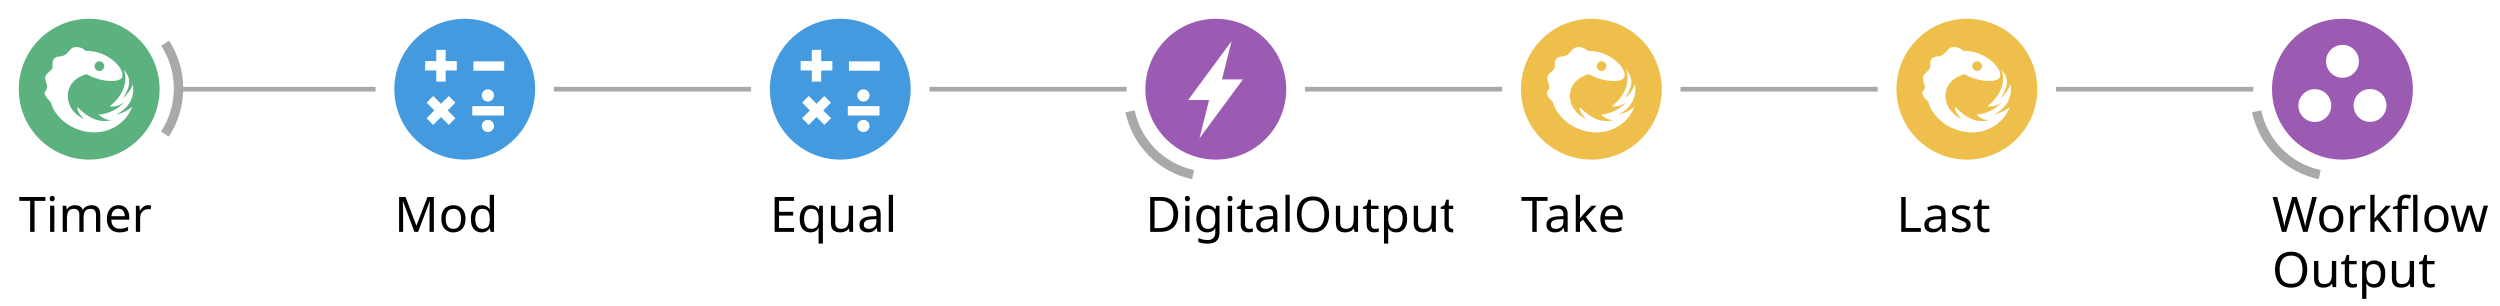
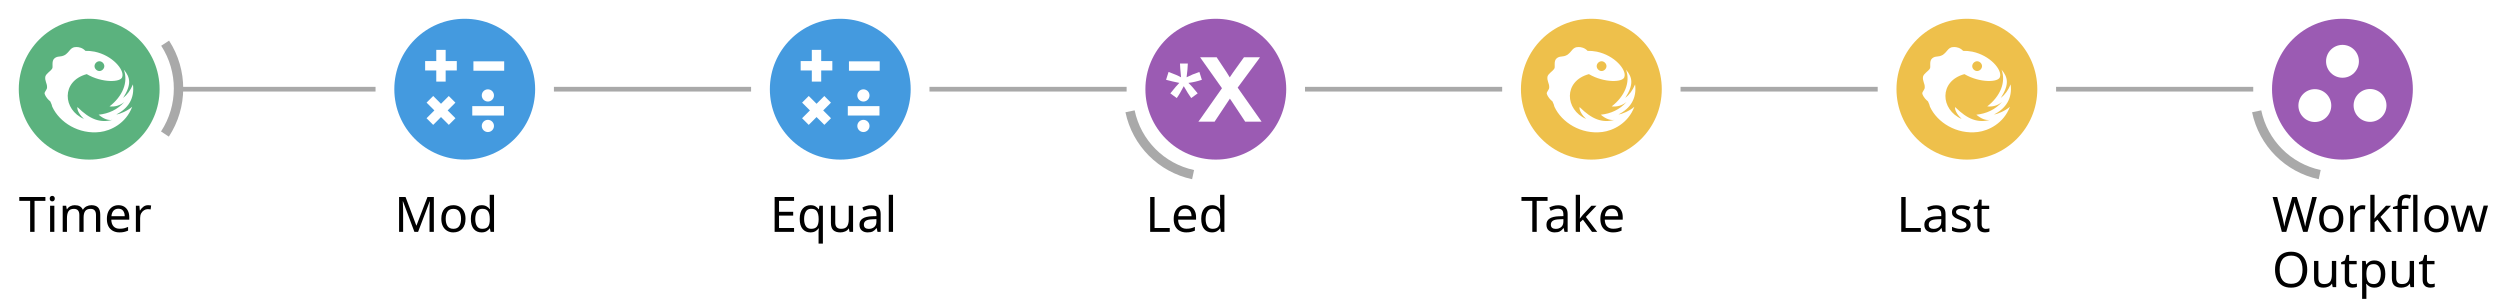
<svg xmlns="http://www.w3.org/2000/svg" width="532.565" height="65.142" id="SvgGdi_output">
  <rect id="background" height="100.00%" style="fill:rgb(255,255,255);" width="100.00%" y="0.00" x="0.00" />
  <g style="shape-rendering:auto;" id="root_group">
-     <line y1="19.00" style="stroke:rgb(169,169,169);fill:none;stroke-linecap:butt;stroke-miterlimit:9;opacity:1;stroke-width:1;stroke-linejoin:miter;" id="1304" x2="480.00" y2="19.00" x1="438.00" />
-     <line y1="19.00" style="stroke:rgb(169,169,169);fill:none;stroke-linecap:butt;stroke-miterlimit:9;opacity:1;stroke-width:1;stroke-linejoin:miter;" id="1305" x2="400.00" y2="19.00" x1="358.00" />
-     <line y1="19.00" style="stroke:rgb(169,169,169);fill:none;stroke-linecap:butt;stroke-miterlimit:9;opacity:1;stroke-width:1;stroke-linejoin:miter;" id="1306" x2="320.00" y2="19.00" x1="278.00" />
-     <line y1="19.00" style="stroke:rgb(169,169,169);fill:none;stroke-linecap:butt;stroke-miterlimit:9;opacity:1;stroke-width:1;stroke-linejoin:miter;" id="1307" x2="240.00" y2="19.00" x1="198.00" />
-     <line y1="19.00" style="stroke:rgb(169,169,169);fill:none;stroke-linecap:butt;stroke-miterlimit:9;opacity:1;stroke-width:1;stroke-linejoin:miter;" id="1308" x2="160.00" y2="19.00" x1="118.00" />
-     <line y1="19.00" style="stroke:rgb(169,169,169);fill:none;stroke-linecap:butt;stroke-miterlimit:9;opacity:1;stroke-width:1;stroke-linejoin:miter;" id="1309" x2="80.00" y2="19.00" x1="38.00" />
-     <path d="M 10.158 33.2 C 3.405 31.759 -1.861 26.469 -3.271 19.71 " style="stroke:rgb(169,169,169);fill:none;stroke-linecap:butt;stroke-miterlimit:9;opacity:1;stroke-width:2;stroke-linejoin:miter;" transform="matrix(1.00 0.00 0.00 1.00 484.00 4.00 ) " id="1310" />
-     <ellipse id="1311" cy="15.00" cx="15.00" transform="matrix(1.00 0.00 0.00 1.00 484.00 4.00 ) " rx="15.00" ry="15.00" style="stroke:none;opacity:1;fill:rgb(155,91,179);" />
-     <ellipse id="1312" cy="9.06" cx="15.01" transform="matrix(1.00 0.00 0.00 1.00 484.00 4.00 ) " rx="3.50" ry="3.50" style="stroke:none;opacity:1;fill:rgb(255,255,255);" />
-     <ellipse id="1313" cy="18.49" cx="9.12" transform="matrix(1.00 0.00 0.00 1.00 484.00 4.00 ) " rx="3.50" ry="3.50" style="stroke:none;opacity:1;fill:rgb(255,255,255);" />
-     <ellipse id="1314" cy="18.46" cx="20.88" transform="matrix(1.00 0.00 0.00 1.00 484.00 4.00 ) " rx="3.50" ry="3.50" style="stroke:none;opacity:1;fill:rgb(255,255,255);" />
-     <text id="1315" transform="matrix(1.00 0.00 0.00 1.00 0.00 0.00 ) " x="484.00" y="39.00" style="stroke:none;clip-path:url(#1317_text_clipper);font-family:Microsoft Sans Serif;fill:rgb(0,0,0);font-size:7.80pt;opacity:1;">
-       <tspan dy="7.80pt" id="1319">Workflow</tspan>
+     <line y1="19.00" style="stroke:rgb(169,169,169);fill:none;stroke-linecap:butt;stroke-miterlimit:9;opacity:1;stroke-width:1;stroke-linejoin:miter;" id="448" x2="480.00" y2="19.00" x1="438.00" />
+     <line y1="19.00" style="stroke:rgb(169,169,169);fill:none;stroke-linecap:butt;stroke-miterlimit:9;opacity:1;stroke-width:1;stroke-linejoin:miter;" id="449" x2="400.00" y2="19.00" x1="358.00" />
+     <line y1="19.00" style="stroke:rgb(169,169,169);fill:none;stroke-linecap:butt;stroke-miterlimit:9;opacity:1;stroke-width:1;stroke-linejoin:miter;" id="450" x2="320.00" y2="19.00" x1="278.00" />
+     <line y1="19.00" style="stroke:rgb(169,169,169);fill:none;stroke-linecap:butt;stroke-miterlimit:9;opacity:1;stroke-width:1;stroke-linejoin:miter;" id="451" x2="240.00" y2="19.00" x1="198.00" />
+     <line y1="19.00" style="stroke:rgb(169,169,169);fill:none;stroke-linecap:butt;stroke-miterlimit:9;opacity:1;stroke-width:1;stroke-linejoin:miter;" id="452" x2="160.00" y2="19.00" x1="118.00" />
+     <line y1="19.00" style="stroke:rgb(169,169,169);fill:none;stroke-linecap:butt;stroke-miterlimit:9;opacity:1;stroke-width:1;stroke-linejoin:miter;" id="453" x2="80.00" y2="19.00" x1="38.00" />
+     <path d="M 10.158 33.2 C 3.405 31.759 -1.861 26.469 -3.271 19.71 " style="stroke:rgb(169,169,169);fill:none;stroke-linecap:butt;stroke-miterlimit:9;opacity:1;stroke-width:2;stroke-linejoin:miter;" transform="matrix(1.00 0.00 0.00 1.00 484.00 4.00 ) " id="454" />
+     <ellipse id="455" cy="15.00" cx="15.00" transform="matrix(1.00 0.00 0.00 1.00 484.00 4.00 ) " rx="15.00" ry="15.00" style="stroke:none;opacity:1;fill:rgb(155,91,179);" />
+     <ellipse id="456" cy="9.06" cx="15.01" transform="matrix(1.00 0.00 0.00 1.00 484.00 4.00 ) " rx="3.50" ry="3.50" style="stroke:none;opacity:1;fill:rgb(255,255,255);" />
+     <ellipse id="457" cy="18.49" cx="9.12" transform="matrix(1.00 0.00 0.00 1.00 484.00 4.00 ) " rx="3.50" ry="3.50" style="stroke:none;opacity:1;fill:rgb(255,255,255);" />
+     <ellipse id="458" cy="18.46" cx="20.88" transform="matrix(1.00 0.00 0.00 1.00 484.00 4.00 ) " rx="3.50" ry="3.50" style="stroke:none;opacity:1;fill:rgb(255,255,255);" />
+     <text id="459" transform="matrix(1.00 0.00 0.00 1.00 0.00 0.00 ) " x="484.00" y="39.00" style="stroke:none;clip-path:url(#461_text_clipper);font-family:Microsoft Sans Serif;fill:rgb(0,0,0);font-size:7.80pt;opacity:1;">
+       <tspan dy="7.80pt" id="463">Workflow</tspan>
    </text>
-     <text id="1321" transform="matrix(1.00 0.00 0.00 1.00 0.00 0.00 ) " x="484.00" y="50.77" style="stroke:none;clip-path:url(#1323_text_clipper);font-family:Microsoft Sans Serif;fill:rgb(0,0,0);font-size:7.80pt;opacity:1;">
-       <tspan dy="7.80pt" id="1325">Output</tspan>
+     <text id="465" transform="matrix(1.00 0.00 0.00 1.00 0.00 0.00 ) " x="484.00" y="50.77" style="stroke:none;clip-path:url(#467_text_clipper);font-family:Microsoft Sans Serif;fill:rgb(0,0,0);font-size:7.80pt;opacity:1;">
+       <tspan dy="7.80pt" id="469">Output</tspan>
    </text>
-     <ellipse id="1327" cy="15.00" cx="15.00" transform="matrix(1.00 0.00 0.00 1.00 404.00 4.00 ) " rx="15.00" ry="15.00" style="stroke:none;opacity:1;fill:rgb(238,192,75);" />
-     <path d="M 12.246 6.014 12.246 6.02 C 12.058 6.02 11.895 6.04 11.767 6.066 10.869 6.353 10.896 6.934 9.877 7.686 8.863 8.264 8.353 7.82 7.615 8.42 6.878 9.016 7.393 10.383 7.084 10.648 6.777 11.18 5.826 11.655 5.652 12.326 5.509 13.185 6.042 13.797 6.021 14.533 6.083 15.146 5.411 15.495 5.508 15.992 5.797 16.804 6.354 17.292 6.617 17.518 6.663 17.55 6.7 17.599 6.715 17.602 6.791 17.792 6.859 17.986 6.955 18.166 6.95 18.14 6.949 18.114 6.943 18.088 6.998 18.305 7.055 18.524 7.133 18.738 8.683 22.099 12.814 24.686 17.342 24.117 19.541 23.848 22.824 22.332 24.166 18.738 23.22 19.587 21.532 20.324 20.777 20.381 23.33 19.105 24.707 16.937 24.32 13.975 23.792 15.233 23.093 16.201 22.221 16.865 24.075 13.976 23.757 12.481 22.385 10.84 23.366 13.539 22.097 16.534 19.332 18.664 20.452 18.785 21.517 18.516 22.502 17.713 21.013 19.374 19.15 20.208 17.014 20.436 18.034 21.303 19.018 21.695 19.959 21.527 17.345 22.249 15.155 21.454 12.49 18.801 12.351 19.515 13.105 20.628 13.883 21.338 9.373 19.383 8.976 13.296 14.469 11.793 14.472 11.793 14.475 11.794 14.478 11.793 17.75 13.707 21.865 13.581 22.051 12.344 22.509 10.861 19.965 7.805 16.162 7.008 15.462 6.871 14.792 6.817 14.154 6.836 14.167 6.836 14.179 6.836 14.191 6.826 13.584 6.177 12.81 6.012 12.246 6.014 z M 17.178 9.047 C 17.724 9.047 18.223 9.544 18.223 10.09 18.223 10.636 17.724 11.133 17.178 11.133 16.632 11.133 16.135 10.636 16.135 10.09 16.135 9.544 16.632 9.047 17.178 9.047 z " style="stroke:none;fill-rule:evenodd;opacity:1;fill:rgb(255,255,255);" transform="matrix(1.00 0.00 0.00 1.00 404.00 4.00 ) " id="1328" />
-     <text id="1329" transform="matrix(1.00 0.00 0.00 1.00 0.00 0.00 ) " x="404.00" y="39.00" style="stroke:none;clip-path:url(#1331_text_clipper);font-family:Microsoft Sans Serif;fill:rgb(0,0,0);font-size:7.80pt;opacity:1;">
-       <tspan dy="7.80pt" id="1333">Last</tspan>
+     <ellipse id="471" cy="15.00" cx="15.00" transform="matrix(1.00 0.00 0.00 1.00 404.00 4.00 ) " rx="15.00" ry="15.00" style="stroke:none;opacity:1;fill:rgb(238,192,75);" />
+     <path d="M 12.246 6.014 12.246 6.02 C 12.058 6.02 11.895 6.04 11.767 6.066 10.869 6.353 10.896 6.934 9.877 7.686 8.863 8.264 8.353 7.82 7.615 8.42 6.878 9.016 7.393 10.383 7.084 10.648 6.777 11.18 5.826 11.655 5.652 12.326 5.509 13.185 6.042 13.797 6.021 14.533 6.083 15.146 5.411 15.495 5.508 15.992 5.797 16.804 6.354 17.292 6.617 17.518 6.663 17.55 6.7 17.599 6.715 17.602 6.791 17.792 6.859 17.986 6.955 18.166 6.95 18.14 6.949 18.114 6.943 18.088 6.998 18.305 7.055 18.524 7.133 18.738 8.683 22.099 12.814 24.686 17.342 24.117 19.541 23.848 22.824 22.332 24.166 18.738 23.22 19.587 21.532 20.324 20.777 20.381 23.33 19.105 24.707 16.937 24.32 13.975 23.792 15.233 23.093 16.201 22.221 16.865 24.075 13.976 23.757 12.481 22.385 10.84 23.366 13.539 22.097 16.534 19.332 18.664 20.452 18.785 21.517 18.516 22.502 17.713 21.013 19.374 19.15 20.208 17.014 20.436 18.034 21.303 19.018 21.695 19.959 21.527 17.345 22.249 15.155 21.454 12.49 18.801 12.351 19.515 13.105 20.628 13.883 21.338 9.373 19.383 8.976 13.296 14.469 11.793 14.472 11.793 14.475 11.794 14.478 11.793 17.75 13.707 21.865 13.581 22.051 12.344 22.509 10.861 19.965 7.805 16.162 7.008 15.462 6.871 14.792 6.817 14.154 6.836 14.167 6.836 14.179 6.836 14.191 6.826 13.584 6.177 12.81 6.012 12.246 6.014 z M 17.178 9.047 C 17.724 9.047 18.223 9.544 18.223 10.09 18.223 10.636 17.724 11.133 17.178 11.133 16.632 11.133 16.135 10.636 16.135 10.09 16.135 9.544 16.632 9.047 17.178 9.047 z " style="stroke:none;fill-rule:evenodd;opacity:1;fill:rgb(255,255,255);" transform="matrix(1.00 0.00 0.00 1.00 404.00 4.00 ) " id="472" />
+     <text id="473" transform="matrix(1.00 0.00 0.00 1.00 0.00 0.00 ) " x="404.00" y="39.00" style="stroke:none;clip-path:url(#475_text_clipper);font-family:Microsoft Sans Serif;fill:rgb(0,0,0);font-size:7.80pt;opacity:1;">
+       <tspan dy="7.80pt" id="477">Last</tspan>
    </text>
-     <ellipse id="1335" cy="15.00" cx="15.00" transform="matrix(1.00 0.00 0.00 1.00 324.00 4.00 ) " rx="15.00" ry="15.00" style="stroke:none;opacity:1;fill:rgb(238,192,75);" />
-     <path d="M 12.246 6.014 12.246 6.02 C 12.058 6.02 11.895 6.04 11.767 6.066 10.869 6.353 10.896 6.934 9.877 7.686 8.863 8.264 8.353 7.82 7.615 8.42 6.878 9.016 7.393 10.383 7.084 10.648 6.777 11.18 5.826 11.655 5.652 12.326 5.509 13.185 6.042 13.797 6.021 14.533 6.083 15.146 5.411 15.495 5.508 15.992 5.797 16.804 6.354 17.292 6.617 17.518 6.663 17.55 6.7 17.599 6.715 17.602 6.791 17.792 6.859 17.986 6.955 18.166 6.95 18.14 6.949 18.114 6.943 18.088 6.998 18.305 7.055 18.524 7.133 18.738 8.683 22.099 12.814 24.686 17.342 24.117 19.541 23.848 22.824 22.332 24.166 18.738 23.22 19.587 21.532 20.324 20.777 20.381 23.33 19.105 24.707 16.937 24.32 13.975 23.792 15.233 23.093 16.201 22.221 16.865 24.075 13.976 23.757 12.481 22.385 10.84 23.366 13.539 22.097 16.534 19.332 18.664 20.452 18.785 21.517 18.516 22.502 17.713 21.013 19.374 19.15 20.208 17.014 20.436 18.034 21.303 19.018 21.695 19.959 21.527 17.345 22.249 15.155 21.454 12.49 18.801 12.351 19.515 13.105 20.628 13.883 21.338 9.373 19.383 8.976 13.296 14.469 11.793 14.472 11.793 14.475 11.794 14.478 11.793 17.75 13.707 21.865 13.581 22.051 12.344 22.509 10.861 19.965 7.805 16.162 7.008 15.462 6.871 14.792 6.817 14.154 6.836 14.167 6.836 14.179 6.836 14.191 6.826 13.584 6.177 12.81 6.012 12.246 6.014 z M 17.178 9.047 C 17.724 9.047 18.223 9.544 18.223 10.09 18.223 10.636 17.724 11.133 17.178 11.133 16.632 11.133 16.135 10.636 16.135 10.09 16.135 9.544 16.632 9.047 17.178 9.047 z " style="stroke:none;fill-rule:evenodd;opacity:1;fill:rgb(255,255,255);" transform="matrix(1.00 0.00 0.00 1.00 324.00 4.00 ) " id="1336" />
-     <text id="1337" transform="matrix(1.00 0.00 0.00 1.00 0.00 0.00 ) " x="324.00" y="39.00" style="stroke:none;clip-path:url(#1339_text_clipper);font-family:Microsoft Sans Serif;fill:rgb(0,0,0);font-size:7.80pt;opacity:1;">
-       <tspan dy="7.80pt" id="1341">Take</tspan>
+     <ellipse id="479" cy="15.00" cx="15.00" transform="matrix(1.00 0.00 0.00 1.00 324.00 4.00 ) " rx="15.00" ry="15.00" style="stroke:none;opacity:1;fill:rgb(238,192,75);" />
+     <path d="M 12.246 6.014 12.246 6.02 C 12.058 6.02 11.895 6.04 11.767 6.066 10.869 6.353 10.896 6.934 9.877 7.686 8.863 8.264 8.353 7.82 7.615 8.42 6.878 9.016 7.393 10.383 7.084 10.648 6.777 11.18 5.826 11.655 5.652 12.326 5.509 13.185 6.042 13.797 6.021 14.533 6.083 15.146 5.411 15.495 5.508 15.992 5.797 16.804 6.354 17.292 6.617 17.518 6.663 17.55 6.7 17.599 6.715 17.602 6.791 17.792 6.859 17.986 6.955 18.166 6.95 18.14 6.949 18.114 6.943 18.088 6.998 18.305 7.055 18.524 7.133 18.738 8.683 22.099 12.814 24.686 17.342 24.117 19.541 23.848 22.824 22.332 24.166 18.738 23.22 19.587 21.532 20.324 20.777 20.381 23.33 19.105 24.707 16.937 24.32 13.975 23.792 15.233 23.093 16.201 22.221 16.865 24.075 13.976 23.757 12.481 22.385 10.84 23.366 13.539 22.097 16.534 19.332 18.664 20.452 18.785 21.517 18.516 22.502 17.713 21.013 19.374 19.15 20.208 17.014 20.436 18.034 21.303 19.018 21.695 19.959 21.527 17.345 22.249 15.155 21.454 12.49 18.801 12.351 19.515 13.105 20.628 13.883 21.338 9.373 19.383 8.976 13.296 14.469 11.793 14.472 11.793 14.475 11.794 14.478 11.793 17.75 13.707 21.865 13.581 22.051 12.344 22.509 10.861 19.965 7.805 16.162 7.008 15.462 6.871 14.792 6.817 14.154 6.836 14.167 6.836 14.179 6.836 14.191 6.826 13.584 6.177 12.81 6.012 12.246 6.014 z M 17.178 9.047 C 17.724 9.047 18.223 9.544 18.223 10.09 18.223 10.636 17.724 11.133 17.178 11.133 16.632 11.133 16.135 10.636 16.135 10.09 16.135 9.544 16.632 9.047 17.178 9.047 z " style="stroke:none;fill-rule:evenodd;opacity:1;fill:rgb(255,255,255);" transform="matrix(1.00 0.00 0.00 1.00 324.00 4.00 ) " id="480" />
+     <text id="481" transform="matrix(1.00 0.00 0.00 1.00 0.00 0.00 ) " x="324.00" y="39.00" style="stroke:none;clip-path:url(#483_text_clipper);font-family:Microsoft Sans Serif;fill:rgb(0,0,0);font-size:7.80pt;opacity:1;">
+       <tspan dy="7.80pt" id="485">Take</tspan>
    </text>
-     <path d="M 10.158 33.2 C 3.405 31.759 -1.861 26.469 -3.271 19.71 " style="stroke:rgb(169,169,169);fill:none;stroke-linecap:butt;stroke-miterlimit:9;opacity:1;stroke-width:2;stroke-linejoin:miter;" transform="matrix(1.00 0.00 0.00 1.00 244.00 4.00 ) " id="1343" />
-     <ellipse id="1344" cy="15.00" cx="15.00" transform="matrix(1.00 0.00 0.00 1.00 244.00 4.00 ) " rx="15.00" ry="15.00" style="stroke:none;opacity:1;fill:rgb(155,91,179);" />
-     <path style="stroke:none;fill-rule:evenodd;opacity:1;fill:rgb(255,255,255);" transform="matrix(1.00 0.00 0.00 1.00 244.00 4.00 ) " id="1345" d="M 11.529 25.444 20.783 12.908 16.32 12.908 18.355 4.769 9.101 17.305 13.564 17.305 z " />
-     <text id="1346" transform="matrix(1.00 0.00 0.00 1.00 0.00 0.00 ) " x="244.00" y="39.00" style="stroke:none;clip-path:url(#1348_text_clipper);font-family:Microsoft Sans Serif;fill:rgb(0,0,0);font-size:7.80pt;opacity:1;">
-       <tspan dy="7.80pt" id="1350">DigitalOutput</tspan>
+     <path d="M 10.158 33.2 C 3.405 31.759 -1.861 26.469 -3.271 19.71 " style="stroke:rgb(169,169,169);fill:none;stroke-linecap:butt;stroke-miterlimit:9;opacity:1;stroke-width:2;stroke-linejoin:miter;" transform="matrix(1.00 0.00 0.00 1.00 244.00 4.00 ) " id="487" />
+     <ellipse id="488" cy="15.00" cx="15.00" transform="matrix(1.00 0.00 0.00 1.00 244.00 4.00 ) " rx="15.00" ry="15.00" style="stroke:none;opacity:1;fill:rgb(155,91,179);" />
+     <path style="stroke:none;fill-rule:evenodd;opacity:1;fill:rgb(255,255,255);" transform="matrix(1.00 0.00 0.00 1.00 244.00 4.00 ) " id="489" d="M 4.403 13 4.933 11.327 C 6.156 11.767 7.045 12.148 7.598 12.47 7.452 11.048 7.375 10.07 7.368 9.535 L 9.04 9.535 C 9.017 10.313 8.929 11.287 8.775 12.458 9.567 12.05 10.475 11.672 11.498 11.327 L 12.028 13 C 11.052 13.33 10.094 13.55 9.156 13.66 9.625 14.077 10.286 14.819 11.14 15.888 L 9.756 16.889 C 9.31 16.269 8.783 15.424 8.175 14.355 7.606 15.463 7.106 16.308 6.675 16.889 L 5.314 15.888 C 6.206 14.764 6.845 14.022 7.229 13.66 6.237 13.464 5.295 13.244 4.403 13 z " />
+     <path style="stroke:none;fill-rule:evenodd;opacity:1;fill:rgb(255,255,255);" transform="matrix(1.00 0.00 0.00 1.00 244.00 4.00 ) " id="490" d="M 11.656 8.2 12 8.7 16.312 14.794 11.656 21.419 11.281 21.919 14.75 21.919 14.844 21.762 18 17.012 18.469 17.7 21.156 21.762 21.25 21.919 24.75 21.919 24.406 21.419 19.656 14.669 24.062 8.7 24.406 8.2 21 8.2 20.906 8.325 18.687 11.419 C 18.463 11.729 18.223 12.106 17.968 12.481 17.77 12.155 17.587 11.842 17.312 11.419 L 15.281 8.356 15.187 8.2 11.656 8.2 z " />
+     <text id="491" transform="matrix(1.00 0.00 0.00 1.00 0.00 0.00 ) " x="244.00" y="39.00" style="stroke:none;clip-path:url(#493_text_clipper);font-family:Microsoft Sans Serif;fill:rgb(0,0,0);font-size:7.80pt;opacity:1;">
+       <tspan dy="7.80pt" id="495">Led</tspan>
    </text>
-     <ellipse id="1352" cy="15.00" cx="15.00" transform="matrix(1.00 0.00 0.00 1.00 164.00 4.00 ) " rx="15.00" ry="15.00" style="stroke:none;opacity:1;fill:rgb(68,154,223);" />
-     <path d="M 16.849 10.062 23.403 10.062 M 16.604 19.608 23.351 19.608 M 12.307 17.162 7.572 21.897 M 7.577 17.152 12.317 21.892 M 6.564 10.005 13.309 10.005 M 9.937 6.629 9.937 13.381 " style="stroke:rgb(255,255,255);fill:none;stroke-linecap:butt;stroke-miterlimit:9;opacity:1;stroke-width:2;stroke-linejoin:miter;" transform="matrix(1.00 0.00 0.00 1.00 164.00 4.00 ) " id="1353" />
-     <ellipse id="1354" cy="16.33" cx="19.93" transform="matrix(1.00 0.00 0.00 1.00 164.00 4.00 ) " rx="1.30" ry="1.30" style="stroke:none;opacity:1;fill:rgb(255,255,255);" />
-     <ellipse id="1355" cy="22.83" cx="19.93" transform="matrix(1.00 0.00 0.00 1.00 164.00 4.00 ) " rx="1.30" ry="1.30" style="stroke:none;opacity:1;fill:rgb(255,255,255);" />
-     <text id="1356" transform="matrix(1.00 0.00 0.00 1.00 0.00 0.00 ) " x="164.00" y="39.00" style="stroke:none;clip-path:url(#1358_text_clipper);font-family:Microsoft Sans Serif;fill:rgb(0,0,0);font-size:7.80pt;opacity:1;">
-       <tspan dy="7.80pt" id="1360">Equal</tspan>
+     <ellipse id="497" cy="15.00" cx="15.00" transform="matrix(1.00 0.00 0.00 1.00 164.00 4.00 ) " rx="15.00" ry="15.00" style="stroke:none;opacity:1;fill:rgb(68,154,223);" />
+     <path d="M 16.849 10.062 23.403 10.062 M 16.604 19.608 23.351 19.608 M 12.307 17.162 7.572 21.897 M 7.577 17.152 12.317 21.892 M 6.564 10.005 13.309 10.005 M 9.937 6.629 9.937 13.381 " style="stroke:rgb(255,255,255);fill:none;stroke-linecap:butt;stroke-miterlimit:9;opacity:1;stroke-width:2;stroke-linejoin:miter;" transform="matrix(1.00 0.00 0.00 1.00 164.00 4.00 ) " id="498" />
+     <ellipse id="499" cy="16.33" cx="19.93" transform="matrix(1.00 0.00 0.00 1.00 164.00 4.00 ) " rx="1.30" ry="1.30" style="stroke:none;opacity:1;fill:rgb(255,255,255);" />
+     <ellipse id="500" cy="22.83" cx="19.93" transform="matrix(1.00 0.00 0.00 1.00 164.00 4.00 ) " rx="1.30" ry="1.30" style="stroke:none;opacity:1;fill:rgb(255,255,255);" />
+     <text id="501" transform="matrix(1.00 0.00 0.00 1.00 0.00 0.00 ) " x="164.00" y="39.00" style="stroke:none;clip-path:url(#503_text_clipper);font-family:Microsoft Sans Serif;fill:rgb(0,0,0);font-size:7.80pt;opacity:1;">
+       <tspan dy="7.80pt" id="505">Equal</tspan>
    </text>
-     <ellipse id="1362" cy="15.00" cx="15.00" transform="matrix(1.00 0.00 0.00 1.00 84.00 4.00 ) " rx="15.00" ry="15.00" style="stroke:none;opacity:1;fill:rgb(68,154,223);" />
-     <path d="M 16.849 10.062 23.403 10.062 M 16.604 19.608 23.351 19.608 M 12.307 17.162 7.572 21.897 M 7.577 17.152 12.317 21.892 M 6.564 10.005 13.309 10.005 M 9.937 6.629 9.937 13.381 " style="stroke:rgb(255,255,255);fill:none;stroke-linecap:butt;stroke-miterlimit:9;opacity:1;stroke-width:2;stroke-linejoin:miter;" transform="matrix(1.00 0.00 0.00 1.00 84.00 4.00 ) " id="1363" />
-     <ellipse id="1364" cy="16.33" cx="19.93" transform="matrix(1.00 0.00 0.00 1.00 84.00 4.00 ) " rx="1.30" ry="1.30" style="stroke:none;opacity:1;fill:rgb(255,255,255);" />
-     <ellipse id="1365" cy="22.83" cx="19.93" transform="matrix(1.00 0.00 0.00 1.00 84.00 4.00 ) " rx="1.30" ry="1.30" style="stroke:none;opacity:1;fill:rgb(255,255,255);" />
-     <text id="1366" transform="matrix(1.00 0.00 0.00 1.00 0.00 0.00 ) " x="84.00" y="39.00" style="stroke:none;clip-path:url(#1368_text_clipper);font-family:Microsoft Sans Serif;fill:rgb(0,0,0);font-size:7.80pt;opacity:1;">
-       <tspan dy="7.80pt" id="1370">Mod</tspan>
+     <ellipse id="507" cy="15.00" cx="15.00" transform="matrix(1.00 0.00 0.00 1.00 84.00 4.00 ) " rx="15.00" ry="15.00" style="stroke:none;opacity:1;fill:rgb(68,154,223);" />
+     <path d="M 16.849 10.062 23.403 10.062 M 16.604 19.608 23.351 19.608 M 12.307 17.162 7.572 21.897 M 7.577 17.152 12.317 21.892 M 6.564 10.005 13.309 10.005 M 9.937 6.629 9.937 13.381 " style="stroke:rgb(255,255,255);fill:none;stroke-linecap:butt;stroke-miterlimit:9;opacity:1;stroke-width:2;stroke-linejoin:miter;" transform="matrix(1.00 0.00 0.00 1.00 84.00 4.00 ) " id="508" />
+     <ellipse id="509" cy="16.33" cx="19.93" transform="matrix(1.00 0.00 0.00 1.00 84.00 4.00 ) " rx="1.30" ry="1.30" style="stroke:none;opacity:1;fill:rgb(255,255,255);" />
+     <ellipse id="510" cy="22.83" cx="19.93" transform="matrix(1.00 0.00 0.00 1.00 84.00 4.00 ) " rx="1.30" ry="1.30" style="stroke:none;opacity:1;fill:rgb(255,255,255);" />
+     <text id="511" transform="matrix(1.00 0.00 0.00 1.00 0.00 0.00 ) " x="84.00" y="39.00" style="stroke:none;clip-path:url(#513_text_clipper);font-family:Microsoft Sans Serif;fill:rgb(0,0,0);font-size:7.80pt;opacity:1;">
+       <tspan dy="7.80pt" id="515">Mod</tspan>
    </text>
-     <path style="stroke:rgb(169,169,169);fill:none;stroke-linecap:butt;stroke-miterlimit:9;opacity:1;stroke-width:2;stroke-linejoin:miter;" transform="matrix(1.00 0.00 0.00 1.00 4.00 4.00 ) " id="1372" d="M 31.179 5.2 C 34.998 11.092 34.981 18.682 31.136 24.557 " />
-     <ellipse id="1373" cy="15.00" cx="15.00" transform="matrix(1.00 0.00 0.00 1.00 4.00 4.00 ) " rx="15.00" ry="15.00" style="stroke:none;opacity:1;fill:rgb(91,178,126);" />
-     <path d="M 12.246 6.014 12.246 6.02 C 12.058 6.02 11.895 6.04 11.767 6.066 10.869 6.353 10.896 6.934 9.877 7.686 8.863 8.264 8.353 7.82 7.615 8.42 6.878 9.016 7.393 10.383 7.084 10.648 6.777 11.18 5.826 11.655 5.652 12.326 5.509 13.185 6.042 13.797 6.021 14.533 6.083 15.146 5.411 15.495 5.508 15.992 5.797 16.804 6.354 17.292 6.617 17.518 6.663 17.55 6.7 17.599 6.715 17.602 6.791 17.792 6.859 17.986 6.955 18.166 6.95 18.14 6.949 18.114 6.943 18.088 6.998 18.305 7.055 18.524 7.133 18.738 8.683 22.099 12.814 24.686 17.342 24.117 19.541 23.848 22.824 22.332 24.166 18.738 23.22 19.587 21.532 20.324 20.777 20.381 23.33 19.105 24.707 16.937 24.32 13.975 23.792 15.233 23.093 16.201 22.221 16.865 24.075 13.976 23.757 12.481 22.385 10.84 23.366 13.539 22.097 16.534 19.332 18.664 20.452 18.785 21.517 18.516 22.502 17.713 21.013 19.374 19.15 20.208 17.014 20.436 18.034 21.303 19.018 21.695 19.959 21.527 17.345 22.249 15.155 21.454 12.49 18.801 12.351 19.515 13.105 20.628 13.883 21.338 9.373 19.383 8.976 13.296 14.469 11.793 14.472 11.793 14.475 11.794 14.478 11.793 17.75 13.707 21.865 13.581 22.051 12.344 22.509 10.861 19.965 7.805 16.162 7.008 15.462 6.871 14.792 6.817 14.154 6.836 14.167 6.836 14.179 6.836 14.191 6.826 13.584 6.177 12.81 6.012 12.246 6.014 z M 17.178 9.047 C 17.724 9.047 18.223 9.544 18.223 10.09 18.223 10.636 17.724 11.133 17.178 11.133 16.632 11.133 16.135 10.636 16.135 10.09 16.135 9.544 16.632 9.047 17.178 9.047 z " style="stroke:none;fill-rule:evenodd;opacity:1;fill:rgb(255,255,255);" transform="matrix(1.00 0.00 0.00 1.00 4.00 4.00 ) " id="1374" />
-     <text id="1375" transform="matrix(1.00 0.00 0.00 1.00 0.00 0.00 ) " x="4.00" y="39.00" style="stroke:none;clip-path:url(#1377_text_clipper);font-family:Microsoft Sans Serif;fill:rgb(0,0,0);font-size:7.80pt;opacity:1;">
-       <tspan dy="7.80pt" id="1379">Timer</tspan>
+     <path style="stroke:rgb(169,169,169);fill:none;stroke-linecap:butt;stroke-miterlimit:9;opacity:1;stroke-width:2;stroke-linejoin:miter;" transform="matrix(1.00 0.00 0.00 1.00 4.00 4.00 ) " id="517" d="M 31.179 5.2 C 34.998 11.092 34.981 18.682 31.136 24.557 " />
+     <ellipse id="518" cy="15.00" cx="15.00" transform="matrix(1.00 0.00 0.00 1.00 4.00 4.00 ) " rx="15.00" ry="15.00" style="stroke:none;opacity:1;fill:rgb(91,178,126);" />
+     <path d="M 12.246 6.014 12.246 6.02 C 12.058 6.02 11.895 6.04 11.767 6.066 10.869 6.353 10.896 6.934 9.877 7.686 8.863 8.264 8.353 7.82 7.615 8.42 6.878 9.016 7.393 10.383 7.084 10.648 6.777 11.18 5.826 11.655 5.652 12.326 5.509 13.185 6.042 13.797 6.021 14.533 6.083 15.146 5.411 15.495 5.508 15.992 5.797 16.804 6.354 17.292 6.617 17.518 6.663 17.55 6.7 17.599 6.715 17.602 6.791 17.792 6.859 17.986 6.955 18.166 6.95 18.14 6.949 18.114 6.943 18.088 6.998 18.305 7.055 18.524 7.133 18.738 8.683 22.099 12.814 24.686 17.342 24.117 19.541 23.848 22.824 22.332 24.166 18.738 23.22 19.587 21.532 20.324 20.777 20.381 23.33 19.105 24.707 16.937 24.32 13.975 23.792 15.233 23.093 16.201 22.221 16.865 24.075 13.976 23.757 12.481 22.385 10.84 23.366 13.539 22.097 16.534 19.332 18.664 20.452 18.785 21.517 18.516 22.502 17.713 21.013 19.374 19.15 20.208 17.014 20.436 18.034 21.303 19.018 21.695 19.959 21.527 17.345 22.249 15.155 21.454 12.49 18.801 12.351 19.515 13.105 20.628 13.883 21.338 9.373 19.383 8.976 13.296 14.469 11.793 14.472 11.793 14.475 11.794 14.478 11.793 17.75 13.707 21.865 13.581 22.051 12.344 22.509 10.861 19.965 7.805 16.162 7.008 15.462 6.871 14.792 6.817 14.154 6.836 14.167 6.836 14.179 6.836 14.191 6.826 13.584 6.177 12.81 6.012 12.246 6.014 z M 17.178 9.047 C 17.724 9.047 18.223 9.544 18.223 10.09 18.223 10.636 17.724 11.133 17.178 11.133 16.632 11.133 16.135 10.636 16.135 10.09 16.135 9.544 16.632 9.047 17.178 9.047 z " style="stroke:none;fill-rule:evenodd;opacity:1;fill:rgb(255,255,255);" transform="matrix(1.00 0.00 0.00 1.00 4.00 4.00 ) " id="519" />
+     <text id="520" transform="matrix(1.00 0.00 0.00 1.00 0.00 0.00 ) " x="4.00" y="39.00" style="stroke:none;clip-path:url(#522_text_clipper);font-family:Microsoft Sans Serif;fill:rgb(0,0,0);font-size:7.80pt;opacity:1;">
+       <tspan dy="7.80pt" id="524">Timer</tspan>
    </text>
  </g>
  <defs id="clips_hatches_and_gradients">
-     <clipPath id="1317_text_clipper">
-       <rect x="484.00" y="39.00" width="47.57" height="26.14" id="1318" />
+     <clipPath id="461_text_clipper">
+       <rect x="484.00" y="39.00" width="47.57" height="26.14" id="462" />
    </clipPath>
-     <clipPath id="1323_text_clipper">
-       <rect x="484.00" y="50.77" width="47.57" height="26.14" id="1324" />
+     <clipPath id="467_text_clipper">
+       <rect x="484.00" y="50.77" width="47.57" height="26.14" id="468" />
    </clipPath>
-     <clipPath id="1331_text_clipper">
-       <rect x="404.00" y="39.00" width="23.71" height="13.07" id="1332" />
+     <clipPath id="475_text_clipper">
+       <rect x="404.00" y="39.00" width="23.71" height="13.07" id="476" />
    </clipPath>
-     <clipPath id="1339_text_clipper">
-       <rect x="324.00" y="39.00" width="27.28" height="13.07" id="1340" />
+     <clipPath id="483_text_clipper">
+       <rect x="324.00" y="39.00" width="27.28" height="13.07" id="484" />
    </clipPath>
-     <clipPath id="1348_text_clipper">
-       <rect x="244.00" y="39.00" width="65.57" height="13.07" id="1349" />
+     <clipPath id="493_text_clipper">
+       <rect x="244.00" y="39.00" width="21.34" height="13.07" id="494" />
    </clipPath>
-     <clipPath id="1358_text_clipper">
-       <rect x="164.00" y="39.00" width="30.92" height="13.07" id="1359" />
+     <clipPath id="503_text_clipper">
+       <rect x="164.00" y="39.00" width="30.92" height="13.07" id="504" />
    </clipPath>
-     <clipPath id="1368_text_clipper">
-       <rect x="84.00" y="39.00" width="24.30" height="13.07" id="1369" />
+     <clipPath id="513_text_clipper">
+       <rect x="84.00" y="39.00" width="24.30" height="13.07" id="514" />
    </clipPath>
-     <clipPath id="1377_text_clipper">
-       <rect x="4.00" y="39.00" width="30.90" height="13.07" id="1378" />
+     <clipPath id="522_text_clipper">
+       <rect x="4.00" y="39.00" width="30.90" height="13.07" id="523" />
    </clipPath>
  </defs>
</svg>
